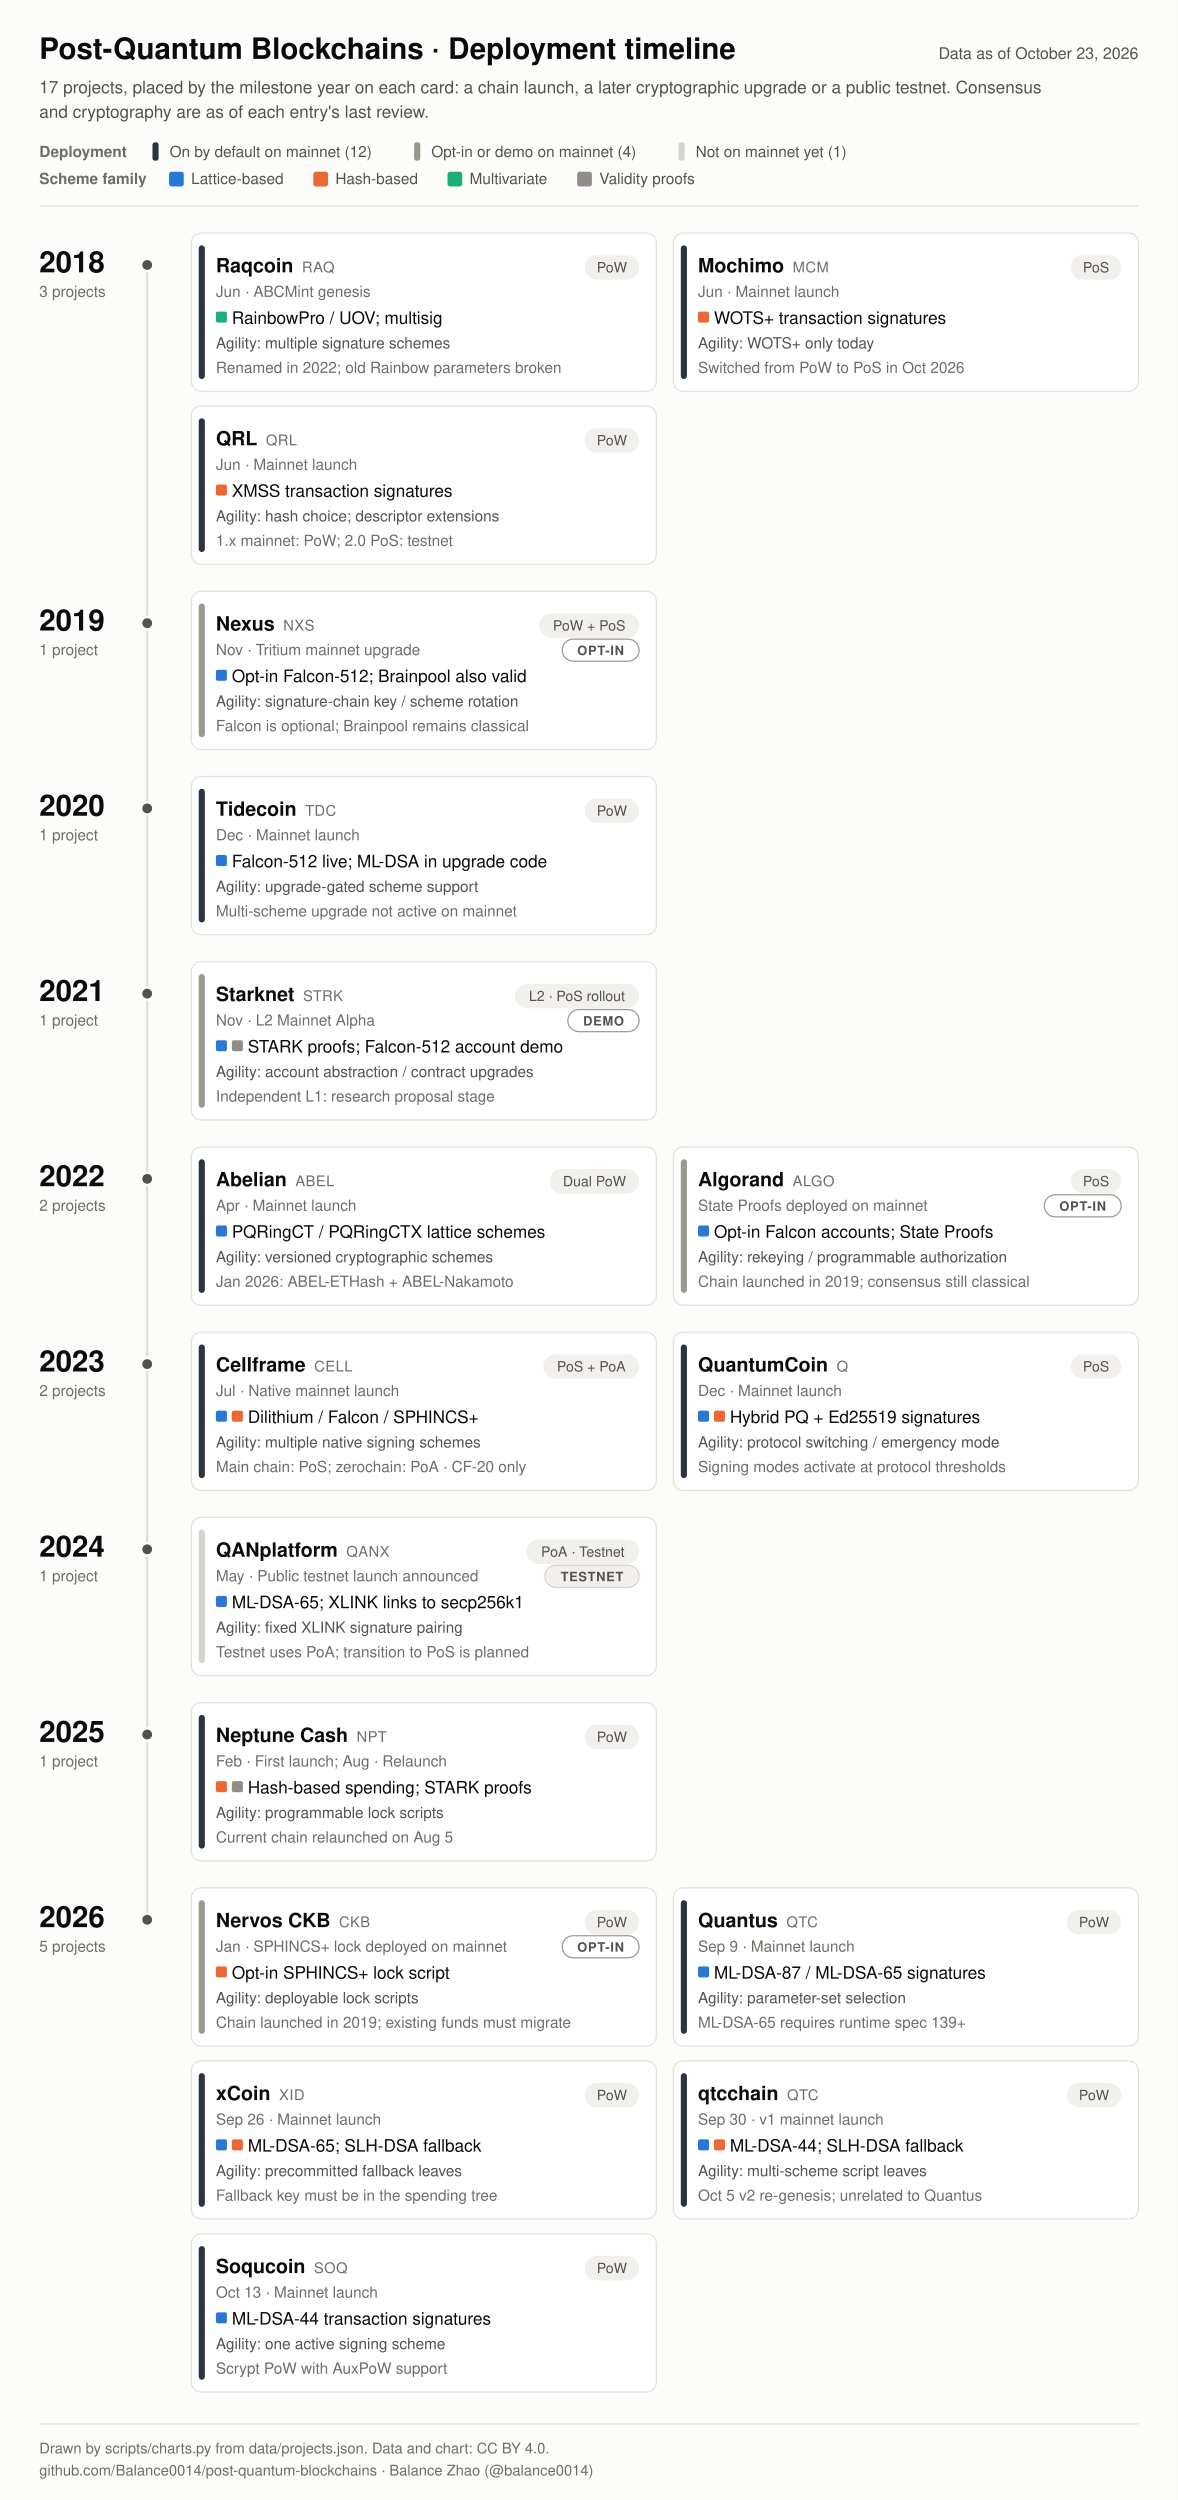
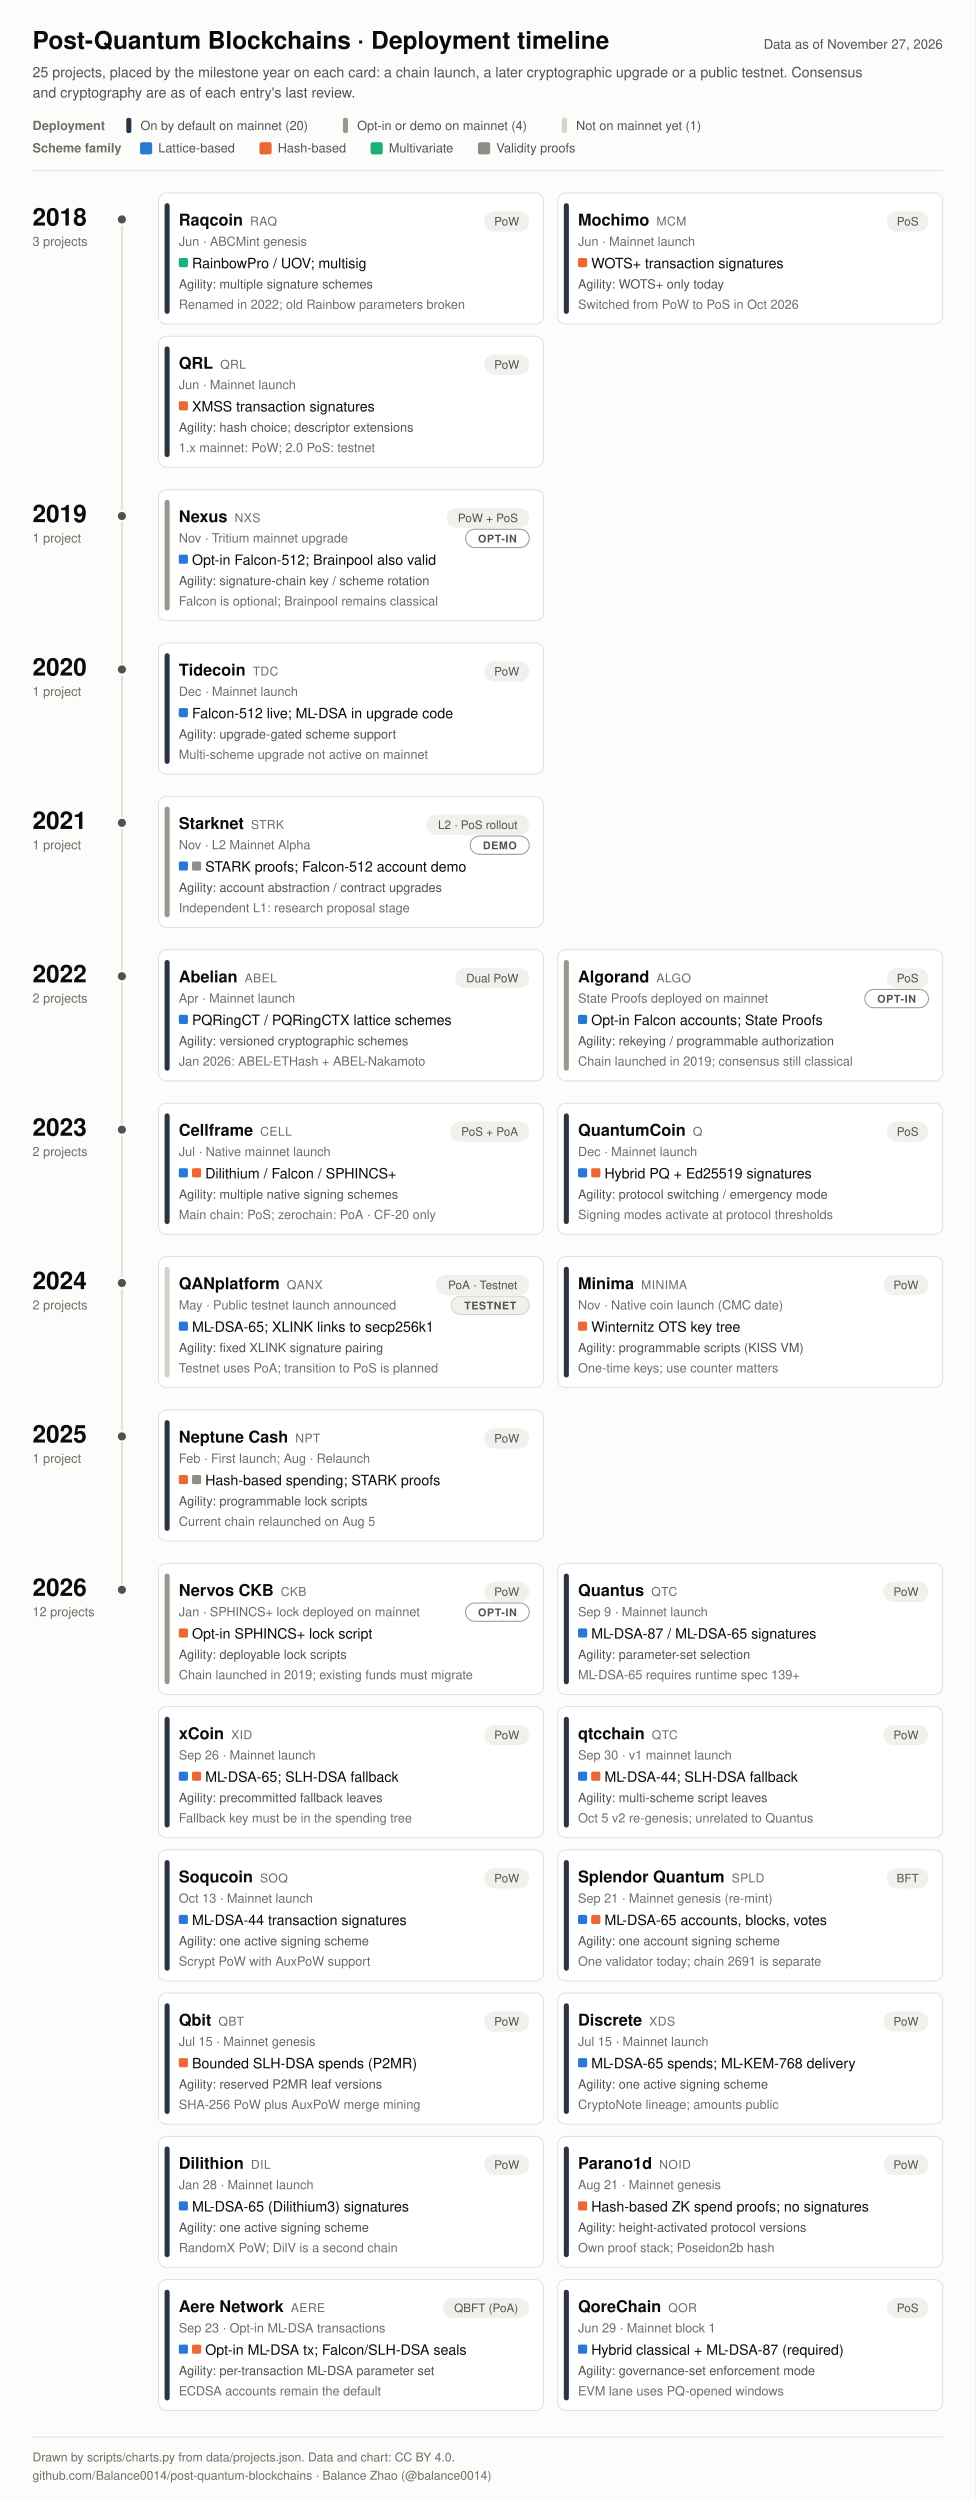
- <svg xmlns="http://www.w3.org/2000/svg" width="960" height="2038" viewBox="0 0 960 2038" font-family="-apple-system, BlinkMacSystemFont, 'Segoe UI', Helvetica, Arial, sans-serif" role="img" aria-labelledby="title desc">
-   <rect x="0" y="0" width="960" height="2038" fill="#fcfcfb" />
+ <svg xmlns="http://www.w3.org/2000/svg" width="960" height="2461" viewBox="0 0 960 2461" font-family="-apple-system, BlinkMacSystemFont, 'Segoe UI', Helvetica, Arial, sans-serif" role="img" aria-labelledby="title desc">
+   <rect x="0" y="0" width="960" height="2461" fill="#fcfcfb" />
  <text x="32" y="48" font-size="24" fill="#0b0b0b" font-weight="700">Post-Quantum Blockchains · Deployment timeline</text>
-   <text x="928" y="48" font-size="13" fill="#52514e" text-anchor="end">Data as of October 23, 2026</text>
-   <text x="32" y="76" font-size="14" fill="#52514e">17 projects, placed by the milestone year on each card: a chain launch, a later cryptographic upgrade or a public testnet. Consensus</text>
+   <text x="928" y="48" font-size="13" fill="#52514e" text-anchor="end">Data as of November 27, 2026</text>
+   <text x="32" y="76" font-size="14" fill="#52514e">25 projects, placed by the milestone year on each card: a chain launch, a later cryptographic upgrade or a public testnet. Consensus</text>
  <text x="32" y="96" font-size="14" fill="#52514e">and cryptography are as of each entry's last review.</text>
  <text x="32" y="128" font-size="12.5" fill="#6e6c66" font-weight="600">Deployment</text>
  <rect x="124.3" y="116" width="5" height="15" fill="#2b3440" rx="2" />
-   <text x="138.3" y="128" font-size="12.5" fill="#52514e">On by default on mainnet (12)</text>
+   <text x="138.3" y="128" font-size="12.5" fill="#52514e">On by default on mainnet (20)</text>
  <rect x="337.6" y="116" width="5" height="15" fill="#9a978f" rx="2" />
  <text x="351.6" y="128" font-size="12.5" fill="#52514e">Opt-in or demo on mainnet (4)</text>
  <rect x="553.1" y="116" width="5" height="15" fill="#d6d3cb" rx="2" />
  <text x="567.1" y="128" font-size="12.5" fill="#52514e">Not on mainnet yet (1)</text>
  <text x="32" y="150" font-size="12.5" fill="#6e6c66" font-weight="600">Scheme family</text>
  <rect x="137.8" y="140" width="12" height="12" fill="#2a78d6" rx="2" />
  <text x="155.8" y="150" font-size="12.5" fill="#52514e">Lattice-based</text>
  <rect x="255.4" y="140" width="12" height="12" fill="#eb6834" rx="2" />
  <text x="273.4" y="150" font-size="12.5" fill="#52514e">Hash-based</text>
  <rect x="364.8" y="140" width="12" height="12" fill="#1baf7a" rx="2" />
  <text x="382.8" y="150" font-size="12.5" fill="#52514e">Multivariate</text>
  <rect x="470.5" y="140" width="12" height="12" fill="#8f8d86" rx="2" />
  <text x="488.5" y="150" font-size="12.5" fill="#52514e">Validity proofs</text>
  <line x1="32" y1="168" x2="928" y2="168" stroke="#e2e0d9" />
  <line x1="120" y1="216" x2="120" y2="1565" stroke="#e2e0d9" stroke-width="2" />
  <circle cx="120" cy="216" r="5" fill="#52514e" stroke="#fcfcfb" stroke-width="2" />
  <circle cx="120" cy="508" r="5" fill="#52514e" stroke="#fcfcfb" stroke-width="2" />
  <circle cx="120" cy="659" r="5" fill="#52514e" stroke="#fcfcfb" stroke-width="2" />
  <circle cx="120" cy="810" r="5" fill="#52514e" stroke="#fcfcfb" stroke-width="2" />
  <circle cx="120" cy="961" r="5" fill="#52514e" stroke="#fcfcfb" stroke-width="2" />
  <circle cx="120" cy="1112" r="5" fill="#52514e" stroke="#fcfcfb" stroke-width="2" />
  <circle cx="120" cy="1263" r="5" fill="#52514e" stroke="#fcfcfb" stroke-width="2" />
  <circle cx="120" cy="1414" r="5" fill="#52514e" stroke="#fcfcfb" stroke-width="2" />
  <circle cx="120" cy="1565" r="5" fill="#52514e" stroke="#fcfcfb" stroke-width="2" />
  <text x="32" y="222" font-size="24" fill="#0b0b0b" font-weight="700">2018</text>
  <text x="32" y="242" font-size="12.5" fill="#6e6c66">3 projects</text>
  <rect x="156" y="190" width="379" height="129" fill="#ffffff" rx="8" stroke="#e2e0d9" />
  <rect x="162" y="200" width="5" height="109" fill="#2b3440" rx="2.5" />
  <text x="176" y="222" font-size="16" fill="#0b0b0b" font-weight="700">Raqcoin<tspan dx="7" font-size="12" font-weight="400" fill="#6e6c66" letter-spacing="0.4">RAQ</tspan>
  </text>
  <rect x="476.6" y="208" width="44.4" height="20" fill="#f1f0ec" rx="10" />
  <text x="498.8" y="222" font-size="11.5" fill="#52514e" text-anchor="middle">PoW</text>
  <text x="176" y="242" font-size="12.5" fill="#6e6c66">Jun · ABCMint genesis</text>
  <rect x="176" y="254" width="9" height="9" fill="#1baf7a" rx="1.5" />
  <text x="189" y="264" font-size="14" fill="#0b0b0b">RainbowPro / UOV; multisig</text>
  <text x="176" y="284" font-size="12.5" fill="#52514e">Agility: multiple signature schemes</text>
  <text x="176" y="304" font-size="12.5" fill="#6e6c66">Renamed in 2022; old Rainbow parameters broken</text>
  <rect x="549" y="190" width="379" height="129" fill="#ffffff" rx="8" stroke="#e2e0d9" />
  <rect x="555" y="200" width="5" height="109" fill="#2b3440" rx="2.5" />
  <text x="569" y="222" font-size="16" fill="#0b0b0b" font-weight="700">Mochimo<tspan dx="7" font-size="12" font-weight="400" fill="#6e6c66" letter-spacing="0.4">MCM</tspan>
  </text>
  <rect x="873" y="208" width="41" height="20" fill="#f1f0ec" rx="10" />
  <text x="893.5" y="222" font-size="11.5" fill="#52514e" text-anchor="middle">PoS</text>
  <text x="569" y="242" font-size="12.5" fill="#6e6c66">Jun · Mainnet launch</text>
  <rect x="569" y="254" width="9" height="9" fill="#eb6834" rx="1.5" />
  <text x="582" y="264" font-size="14" fill="#0b0b0b">WOTS+ transaction signatures</text>
  <text x="569" y="284" font-size="12.5" fill="#52514e">Agility: WOTS+ only today</text>
  <text x="569" y="304" font-size="12.5" fill="#6e6c66">Switched from PoW to PoS in Oct 2026</text>
  <rect x="156" y="331" width="379" height="129" fill="#ffffff" rx="8" stroke="#e2e0d9" />
  <rect x="162" y="341" width="5" height="109" fill="#2b3440" rx="2.5" />
  <text x="176" y="363" font-size="16" fill="#0b0b0b" font-weight="700">QRL<tspan dx="7" font-size="12" font-weight="400" fill="#6e6c66" letter-spacing="0.4">QRL</tspan>
  </text>
  <rect x="476.6" y="349" width="44.4" height="20" fill="#f1f0ec" rx="10" />
  <text x="498.8" y="363" font-size="11.5" fill="#52514e" text-anchor="middle">PoW</text>
  <text x="176" y="383" font-size="12.5" fill="#6e6c66">Jun · Mainnet launch</text>
  <rect x="176" y="395" width="9" height="9" fill="#eb6834" rx="1.5" />
  <text x="189" y="405" font-size="14" fill="#0b0b0b">XMSS transaction signatures</text>
  <text x="176" y="425" font-size="12.5" fill="#52514e">Agility: hash choice; descriptor extensions</text>
  <text x="176" y="445" font-size="12.5" fill="#6e6c66">1.x mainnet: PoW; 2.0 PoS: testnet</text>
  <text x="32" y="514" font-size="24" fill="#0b0b0b" font-weight="700">2019</text>
  <text x="32" y="534" font-size="12.5" fill="#6e6c66">1 project</text>
  <rect x="156" y="482" width="379" height="129" fill="#ffffff" rx="8" stroke="#e2e0d9" />
  <rect x="162" y="492" width="5" height="109" fill="#9a978f" rx="2.5" />
  <text x="176" y="514" font-size="16" fill="#0b0b0b" font-weight="700">Nexus<tspan dx="7" font-size="12" font-weight="400" fill="#6e6c66" letter-spacing="0.4">NXS</tspan>
  </text>
  <rect x="439.6" y="500" width="81.4" height="20" fill="#f1f0ec" rx="10" />
  <text x="480.3" y="514" font-size="11.5" fill="#52514e" text-anchor="middle">PoW + PoS</text>
  <text x="176" y="534" font-size="12.5" fill="#6e6c66">Nov · Tritium mainnet upgrade</text>
  <rect x="458.3" y="521" width="62.7" height="18" fill="#ffffff" rx="9" stroke="#9a978f" />
  <text x="489.6" y="534" font-size="10.5" fill="#52514e" font-weight="700" text-anchor="middle" letter-spacing="0.6">OPT-IN</text>
  <rect x="176" y="546" width="9" height="9" fill="#2a78d6" rx="1.5" />
  <text x="189" y="556" font-size="14" fill="#0b0b0b">Opt-in Falcon-512; Brainpool also valid</text>
  <text x="176" y="576" font-size="12.5" fill="#52514e">Agility: signature-chain key / scheme rotation</text>
  <text x="176" y="596" font-size="12.5" fill="#6e6c66">Falcon is optional; Brainpool remains classical</text>
  <text x="32" y="665" font-size="24" fill="#0b0b0b" font-weight="700">2020</text>
  <text x="32" y="685" font-size="12.5" fill="#6e6c66">1 project</text>
  <rect x="156" y="633" width="379" height="129" fill="#ffffff" rx="8" stroke="#e2e0d9" />
  <rect x="162" y="643" width="5" height="109" fill="#2b3440" rx="2.5" />
  <text x="176" y="665" font-size="16" fill="#0b0b0b" font-weight="700">Tidecoin<tspan dx="7" font-size="12" font-weight="400" fill="#6e6c66" letter-spacing="0.4">TDC</tspan>
  </text>
  <rect x="476.6" y="651" width="44.4" height="20" fill="#f1f0ec" rx="10" />
  <text x="498.8" y="665" font-size="11.5" fill="#52514e" text-anchor="middle">PoW</text>
  <text x="176" y="685" font-size="12.5" fill="#6e6c66">Dec · Mainnet launch</text>
  <rect x="176" y="697" width="9" height="9" fill="#2a78d6" rx="1.5" />
  <text x="189" y="707" font-size="14" fill="#0b0b0b">Falcon-512 live; ML-DSA in upgrade code</text>
  <text x="176" y="727" font-size="12.5" fill="#52514e">Agility: upgrade-gated scheme support</text>
  <text x="176" y="747" font-size="12.5" fill="#6e6c66">Multi-scheme upgrade not active on mainnet</text>
  <text x="32" y="816" font-size="24" fill="#0b0b0b" font-weight="700">2021</text>
  <text x="32" y="836" font-size="12.5" fill="#6e6c66">1 project</text>
  <rect x="156" y="784" width="379" height="129" fill="#ffffff" rx="8" stroke="#e2e0d9" />
  <rect x="162" y="794" width="5" height="109" fill="#9a978f" rx="2.5" />
  <text x="176" y="816" font-size="16" fill="#0b0b0b" font-weight="700">Starknet<tspan dx="7" font-size="12" font-weight="400" fill="#6e6c66" letter-spacing="0.4">STRK</tspan>
  </text>
  <rect x="419.7" y="802" width="101.3" height="20" fill="#f1f0ec" rx="10" />
  <text x="470.3" y="816" font-size="11.5" fill="#52514e" text-anchor="middle">L2 · PoS rollout</text>
  <text x="176" y="836" font-size="12.5" fill="#6e6c66">Nov · L2 Mainnet Alpha</text>
  <rect x="462.9" y="823" width="58.1" height="18" fill="#ffffff" rx="9" stroke="#9a978f" />
  <text x="492" y="836" font-size="10.5" fill="#52514e" font-weight="700" text-anchor="middle" letter-spacing="0.6">DEMO</text>
  <rect x="176" y="848" width="9" height="9" fill="#2a78d6" rx="1.5" />
  <rect x="189" y="848" width="9" height="9" fill="#8f8d86" rx="1.5" />
  <text x="202" y="858" font-size="14" fill="#0b0b0b">STARK proofs; Falcon-512 account demo</text>
  <text x="176" y="878" font-size="12.5" fill="#52514e">Agility: account abstraction / contract upgrades</text>
  <text x="176" y="898" font-size="12.5" fill="#6e6c66">Independent L1: research proposal stage</text>
  <text x="32" y="967" font-size="24" fill="#0b0b0b" font-weight="700">2022</text>
  <text x="32" y="987" font-size="12.5" fill="#6e6c66">2 projects</text>
  <rect x="156" y="935" width="379" height="129" fill="#ffffff" rx="8" stroke="#e2e0d9" />
  <rect x="162" y="945" width="5" height="109" fill="#2b3440" rx="2.5" />
  <text x="176" y="967" font-size="16" fill="#0b0b0b" font-weight="700">Abelian<tspan dx="7" font-size="12" font-weight="400" fill="#6e6c66" letter-spacing="0.4">ABEL</tspan>
  </text>
  <rect x="448.1" y="953" width="72.9" height="20" fill="#f1f0ec" rx="10" />
  <text x="484.6" y="967" font-size="11.5" fill="#52514e" text-anchor="middle">Dual PoW</text>
  <text x="176" y="987" font-size="12.5" fill="#6e6c66">Apr · Mainnet launch</text>
  <rect x="176" y="999" width="9" height="9" fill="#2a78d6" rx="1.5" />
  <text x="189" y="1009" font-size="14" fill="#0b0b0b">PQRingCT / PQRingCTX lattice schemes</text>
  <text x="176" y="1029" font-size="12.5" fill="#52514e">Agility: versioned cryptographic schemes</text>
  <text x="176" y="1049" font-size="12.5" fill="#6e6c66">Jan 2026: ABEL-ETHash + ABEL-Nakamoto</text>
  <rect x="549" y="935" width="379" height="129" fill="#ffffff" rx="8" stroke="#e2e0d9" />
  <rect x="555" y="945" width="5" height="109" fill="#9a978f" rx="2.5" />
  <text x="569" y="967" font-size="16" fill="#0b0b0b" font-weight="700">Algorand<tspan dx="7" font-size="12" font-weight="400" fill="#6e6c66" letter-spacing="0.4">ALGO</tspan>
  </text>
  <rect x="873" y="953" width="41" height="20" fill="#f1f0ec" rx="10" />
  <text x="893.5" y="967" font-size="11.5" fill="#52514e" text-anchor="middle">PoS</text>
  <text x="569" y="987" font-size="12.5" fill="#6e6c66">State Proofs deployed on mainnet</text>
  <rect x="851.3" y="974" width="62.7" height="18" fill="#ffffff" rx="9" stroke="#9a978f" />
  <text x="882.6" y="987" font-size="10.5" fill="#52514e" font-weight="700" text-anchor="middle" letter-spacing="0.6">OPT-IN</text>
  <rect x="569" y="999" width="9" height="9" fill="#2a78d6" rx="1.5" />
  <text x="582" y="1009" font-size="14" fill="#0b0b0b">Opt-in Falcon accounts; State Proofs</text>
  <text x="569" y="1029" font-size="12.5" fill="#52514e">Agility: rekeying / programmable authorization</text>
  <text x="569" y="1049" font-size="12.5" fill="#6e6c66">Chain launched in 2019; consensus still classical</text>
  <text x="32" y="1118" font-size="24" fill="#0b0b0b" font-weight="700">2023</text>
  <text x="32" y="1138" font-size="12.5" fill="#6e6c66">2 projects</text>
  <rect x="156" y="1086" width="379" height="129" fill="#ffffff" rx="8" stroke="#e2e0d9" />
  <rect x="162" y="1096" width="5" height="109" fill="#2b3440" rx="2.5" />
  <text x="176" y="1118" font-size="16" fill="#0b0b0b" font-weight="700">Cellframe<tspan dx="7" font-size="12" font-weight="400" fill="#6e6c66" letter-spacing="0.4">CELL</tspan>
  </text>
  <rect x="443" y="1104" width="78" height="20" fill="#f1f0ec" rx="10" />
  <text x="482" y="1118" font-size="11.5" fill="#52514e" text-anchor="middle">PoS + PoA</text>
  <text x="176" y="1138" font-size="12.5" fill="#6e6c66">Jul · Native mainnet launch</text>
  <rect x="176" y="1150" width="9" height="9" fill="#2a78d6" rx="1.5" />
  <rect x="189" y="1150" width="9" height="9" fill="#eb6834" rx="1.5" />
  <text x="202" y="1160" font-size="14" fill="#0b0b0b">Dilithium / Falcon / SPHINCS+</text>
  <text x="176" y="1180" font-size="12.5" fill="#52514e">Agility: multiple native signing schemes</text>
  <text x="176" y="1200" font-size="12.5" fill="#6e6c66">Main chain: PoS; zerochain: PoA · CF-20 only</text>
  <rect x="549" y="1086" width="379" height="129" fill="#ffffff" rx="8" stroke="#e2e0d9" />
  <rect x="555" y="1096" width="5" height="109" fill="#2b3440" rx="2.5" />
  <text x="569" y="1118" font-size="16" fill="#0b0b0b" font-weight="700">QuantumCoin<tspan dx="7" font-size="12" font-weight="400" fill="#6e6c66" letter-spacing="0.4">Q</tspan>
  </text>
  <rect x="873" y="1104" width="41" height="20" fill="#f1f0ec" rx="10" />
  <text x="893.5" y="1118" font-size="11.5" fill="#52514e" text-anchor="middle">PoS</text>
  <text x="569" y="1138" font-size="12.5" fill="#6e6c66">Dec · Mainnet launch</text>
  <rect x="569" y="1150" width="9" height="9" fill="#2a78d6" rx="1.5" />
  <rect x="582" y="1150" width="9" height="9" fill="#eb6834" rx="1.5" />
  <text x="595" y="1160" font-size="14" fill="#0b0b0b">Hybrid PQ + Ed25519 signatures</text>
  <text x="569" y="1180" font-size="12.5" fill="#52514e">Agility: protocol switching / emergency mode</text>
  <text x="569" y="1200" font-size="12.5" fill="#6e6c66">Signing modes activate at protocol thresholds</text>
  <text x="32" y="1269" font-size="24" fill="#0b0b0b" font-weight="700">2024</text>
-   <text x="32" y="1289" font-size="12.5" fill="#6e6c66">1 project</text>
+   <text x="32" y="1289" font-size="12.5" fill="#6e6c66">2 projects</text>
  <rect x="156" y="1237" width="379" height="129" fill="#ffffff" rx="8" stroke="#e2e0d9" />
  <rect x="162" y="1247" width="5" height="109" fill="#d6d3cb" rx="2.5" />
  <text x="176" y="1269" font-size="16" fill="#0b0b0b" font-weight="700">QANplatform<tspan dx="7" font-size="12" font-weight="400" fill="#6e6c66" letter-spacing="0.4">QANX</tspan>
  </text>
  <rect x="429.1" y="1255" width="91.9" height="20" fill="#f1f0ec" rx="10" />
  <text x="475.1" y="1269" font-size="11.5" fill="#52514e" text-anchor="middle">PoA · Testnet</text>
  <text x="176" y="1289" font-size="12.5" fill="#6e6c66">May · Public testnet launch announced</text>
  <rect x="444.2" y="1276" width="76.8" height="18" fill="#f1f0ec" rx="9" stroke="#d6d3cb" />
  <text x="482.6" y="1289" font-size="10.5" fill="#52514e" font-weight="700" text-anchor="middle" letter-spacing="0.6">TESTNET</text>
  <rect x="176" y="1301" width="9" height="9" fill="#2a78d6" rx="1.5" />
  <text x="189" y="1311" font-size="14" fill="#0b0b0b">ML-DSA-65; XLINK links to secp256k1</text>
  <text x="176" y="1331" font-size="12.5" fill="#52514e">Agility: fixed XLINK signature pairing</text>
  <text x="176" y="1351" font-size="12.5" fill="#6e6c66">Testnet uses PoA; transition to PoS is planned</text>
+   <rect x="549" y="1237" width="379" height="129" fill="#ffffff" rx="8" stroke="#e2e0d9" />
+   <rect x="555" y="1247" width="5" height="109" fill="#2b3440" rx="2.5" />
+   <text x="569" y="1269" font-size="16" fill="#0b0b0b" font-weight="700">Minima<tspan dx="7" font-size="12" font-weight="400" fill="#6e6c66" letter-spacing="0.4">MINIMA</tspan>
+   </text>
+   <rect x="869.6" y="1255" width="44.4" height="20" fill="#f1f0ec" rx="10" />
+   <text x="891.8" y="1269" font-size="11.5" fill="#52514e" text-anchor="middle">PoW</text>
+   <text x="569" y="1289" font-size="12.5" fill="#6e6c66">Nov · Native coin launch (CMC date)</text>
+   <rect x="569" y="1301" width="9" height="9" fill="#eb6834" rx="1.5" />
+   <text x="582" y="1311" font-size="14" fill="#0b0b0b">Winternitz OTS key tree</text>
+   <text x="569" y="1331" font-size="12.5" fill="#52514e">Agility: programmable scripts (KISS VM)</text>
+   <text x="569" y="1351" font-size="12.5" fill="#6e6c66">One-time keys; use counter matters</text>
  <text x="32" y="1420" font-size="24" fill="#0b0b0b" font-weight="700">2025</text>
  <text x="32" y="1440" font-size="12.5" fill="#6e6c66">1 project</text>
  <rect x="156" y="1388" width="379" height="129" fill="#ffffff" rx="8" stroke="#e2e0d9" />
  <rect x="162" y="1398" width="5" height="109" fill="#2b3440" rx="2.5" />
  <text x="176" y="1420" font-size="16" fill="#0b0b0b" font-weight="700">Neptune Cash<tspan dx="7" font-size="12" font-weight="400" fill="#6e6c66" letter-spacing="0.4">NPT</tspan>
  </text>
  <rect x="476.6" y="1406" width="44.4" height="20" fill="#f1f0ec" rx="10" />
  <text x="498.8" y="1420" font-size="11.5" fill="#52514e" text-anchor="middle">PoW</text>
  <text x="176" y="1440" font-size="12.5" fill="#6e6c66">Feb · First launch; Aug · Relaunch</text>
  <rect x="176" y="1452" width="9" height="9" fill="#eb6834" rx="1.5" />
  <rect x="189" y="1452" width="9" height="9" fill="#8f8d86" rx="1.5" />
  <text x="202" y="1462" font-size="14" fill="#0b0b0b">Hash-based spending; STARK proofs</text>
  <text x="176" y="1482" font-size="12.5" fill="#52514e">Agility: programmable lock scripts</text>
  <text x="176" y="1502" font-size="12.5" fill="#6e6c66">Current chain relaunched on Aug 5</text>
  <text x="32" y="1571" font-size="24" fill="#0b0b0b" font-weight="700">2026</text>
-   <text x="32" y="1591" font-size="12.5" fill="#6e6c66">5 projects</text>
+   <text x="32" y="1591" font-size="12.5" fill="#6e6c66">12 projects</text>
  <rect x="156" y="1539" width="379" height="129" fill="#ffffff" rx="8" stroke="#e2e0d9" />
  <rect x="162" y="1549" width="5" height="109" fill="#9a978f" rx="2.5" />
  <text x="176" y="1571" font-size="16" fill="#0b0b0b" font-weight="700">Nervos CKB<tspan dx="7" font-size="12" font-weight="400" fill="#6e6c66" letter-spacing="0.4">CKB</tspan>
  </text>
  <rect x="476.6" y="1557" width="44.4" height="20" fill="#f1f0ec" rx="10" />
  <text x="498.8" y="1571" font-size="11.5" fill="#52514e" text-anchor="middle">PoW</text>
  <text x="176" y="1591" font-size="12.5" fill="#6e6c66">Jan · SPHINCS+ lock deployed on mainnet</text>
  <rect x="458.3" y="1578" width="62.7" height="18" fill="#ffffff" rx="9" stroke="#9a978f" />
  <text x="489.6" y="1591" font-size="10.5" fill="#52514e" font-weight="700" text-anchor="middle" letter-spacing="0.6">OPT-IN</text>
  <rect x="176" y="1603" width="9" height="9" fill="#eb6834" rx="1.5" />
  <text x="189" y="1613" font-size="14" fill="#0b0b0b">Opt-in SPHINCS+ lock script</text>
  <text x="176" y="1633" font-size="12.5" fill="#52514e">Agility: deployable lock scripts</text>
  <text x="176" y="1653" font-size="12.5" fill="#6e6c66">Chain launched in 2019; existing funds must migrate</text>
  <rect x="549" y="1539" width="379" height="129" fill="#ffffff" rx="8" stroke="#e2e0d9" />
  <rect x="555" y="1549" width="5" height="109" fill="#2b3440" rx="2.5" />
  <text x="569" y="1571" font-size="16" fill="#0b0b0b" font-weight="700">Quantus<tspan dx="7" font-size="12" font-weight="400" fill="#6e6c66" letter-spacing="0.4">QTC</tspan>
  </text>
  <rect x="869.6" y="1557" width="44.4" height="20" fill="#f1f0ec" rx="10" />
  <text x="891.8" y="1571" font-size="11.5" fill="#52514e" text-anchor="middle">PoW</text>
  <text x="569" y="1591" font-size="12.5" fill="#6e6c66">Sep 9 · Mainnet launch</text>
  <rect x="569" y="1603" width="9" height="9" fill="#2a78d6" rx="1.5" />
  <text x="582" y="1613" font-size="14" fill="#0b0b0b">ML-DSA-87 / ML-DSA-65 signatures</text>
  <text x="569" y="1633" font-size="12.5" fill="#52514e">Agility: parameter-set selection</text>
  <text x="569" y="1653" font-size="12.5" fill="#6e6c66">ML-DSA-65 requires runtime spec 139+</text>
  <rect x="156" y="1680" width="379" height="129" fill="#ffffff" rx="8" stroke="#e2e0d9" />
  <rect x="162" y="1690" width="5" height="109" fill="#2b3440" rx="2.5" />
  <text x="176" y="1712" font-size="16" fill="#0b0b0b" font-weight="700">xCoin<tspan dx="7" font-size="12" font-weight="400" fill="#6e6c66" letter-spacing="0.4">XID</tspan>
  </text>
  <rect x="476.6" y="1698" width="44.4" height="20" fill="#f1f0ec" rx="10" />
  <text x="498.8" y="1712" font-size="11.5" fill="#52514e" text-anchor="middle">PoW</text>
  <text x="176" y="1732" font-size="12.5" fill="#6e6c66">Sep 26 · Mainnet launch</text>
  <rect x="176" y="1744" width="9" height="9" fill="#2a78d6" rx="1.5" />
  <rect x="189" y="1744" width="9" height="9" fill="#eb6834" rx="1.5" />
  <text x="202" y="1754" font-size="14" fill="#0b0b0b">ML-DSA-65; SLH-DSA fallback</text>
  <text x="176" y="1774" font-size="12.5" fill="#52514e">Agility: precommitted fallback leaves</text>
  <text x="176" y="1794" font-size="12.5" fill="#6e6c66">Fallback key must be in the spending tree</text>
  <rect x="549" y="1680" width="379" height="129" fill="#ffffff" rx="8" stroke="#e2e0d9" />
  <rect x="555" y="1690" width="5" height="109" fill="#2b3440" rx="2.5" />
  <text x="569" y="1712" font-size="16" fill="#0b0b0b" font-weight="700">qtcchain<tspan dx="7" font-size="12" font-weight="400" fill="#6e6c66" letter-spacing="0.4">QTC</tspan>
  </text>
  <rect x="869.6" y="1698" width="44.4" height="20" fill="#f1f0ec" rx="10" />
  <text x="891.8" y="1712" font-size="11.5" fill="#52514e" text-anchor="middle">PoW</text>
  <text x="569" y="1732" font-size="12.5" fill="#6e6c66">Sep 30 · v1 mainnet launch</text>
  <rect x="569" y="1744" width="9" height="9" fill="#2a78d6" rx="1.5" />
  <rect x="582" y="1744" width="9" height="9" fill="#eb6834" rx="1.5" />
  <text x="595" y="1754" font-size="14" fill="#0b0b0b">ML-DSA-44; SLH-DSA fallback</text>
  <text x="569" y="1774" font-size="12.5" fill="#52514e">Agility: multi-scheme script leaves</text>
  <text x="569" y="1794" font-size="12.5" fill="#6e6c66">Oct 5 v2 re-genesis; unrelated to Quantus</text>
  <rect x="156" y="1821" width="379" height="129" fill="#ffffff" rx="8" stroke="#e2e0d9" />
  <rect x="162" y="1831" width="5" height="109" fill="#2b3440" rx="2.5" />
  <text x="176" y="1853" font-size="16" fill="#0b0b0b" font-weight="700">Soqucoin<tspan dx="7" font-size="12" font-weight="400" fill="#6e6c66" letter-spacing="0.4">SOQ</tspan>
  </text>
  <rect x="476.6" y="1839" width="44.4" height="20" fill="#f1f0ec" rx="10" />
  <text x="498.8" y="1853" font-size="11.5" fill="#52514e" text-anchor="middle">PoW</text>
  <text x="176" y="1873" font-size="12.5" fill="#6e6c66">Oct 13 · Mainnet launch</text>
  <rect x="176" y="1885" width="9" height="9" fill="#2a78d6" rx="1.5" />
  <text x="189" y="1895" font-size="14" fill="#0b0b0b">ML-DSA-44 transaction signatures</text>
  <text x="176" y="1915" font-size="12.5" fill="#52514e">Agility: one active signing scheme</text>
  <text x="176" y="1935" font-size="12.5" fill="#6e6c66">Scrypt PoW with AuxPoW support</text>
-   <line x1="32" y1="1976" x2="928" y2="1976" stroke="#e2e0d9" />
-   <text x="32" y="2000" font-size="12" fill="#6e6c66">Drawn by scripts/charts.py from data/projects.json. Data and chart: CC BY 4.0.</text>
-   <text x="32" y="2018" font-size="12" fill="#6e6c66">github.com/Balance0014/post-quantum-blockchains · Balance Zhao (@balance0014)</text>
+   <rect x="549" y="1821" width="379" height="129" fill="#ffffff" rx="8" stroke="#e2e0d9" />
+   <rect x="555" y="1831" width="5" height="109" fill="#2b3440" rx="2.5" />
+   <text x="569" y="1853" font-size="16" fill="#0b0b0b" font-weight="700">Splendor Quantum<tspan dx="7" font-size="12" font-weight="400" fill="#6e6c66" letter-spacing="0.4">SPLD</tspan>
+   </text>
+   <rect x="873" y="1839" width="41" height="20" fill="#f1f0ec" rx="10" />
+   <text x="893.5" y="1853" font-size="11.5" fill="#52514e" text-anchor="middle">BFT</text>
+   <text x="569" y="1873" font-size="12.5" fill="#6e6c66">Sep 21 · Mainnet genesis (re-mint)</text>
+   <rect x="569" y="1885" width="9" height="9" fill="#2a78d6" rx="1.5" />
+   <rect x="582" y="1885" width="9" height="9" fill="#eb6834" rx="1.5" />
+   <text x="595" y="1895" font-size="14" fill="#0b0b0b">ML-DSA-65 accounts, blocks, votes</text>
+   <text x="569" y="1915" font-size="12.5" fill="#52514e">Agility: one account signing scheme</text>
+   <text x="569" y="1935" font-size="12.5" fill="#6e6c66">One validator today; chain 2691 is separate</text>
+   <rect x="156" y="1962" width="379" height="129" fill="#ffffff" rx="8" stroke="#e2e0d9" />
+   <rect x="162" y="1972" width="5" height="109" fill="#2b3440" rx="2.5" />
+   <text x="176" y="1994" font-size="16" fill="#0b0b0b" font-weight="700">Qbit<tspan dx="7" font-size="12" font-weight="400" fill="#6e6c66" letter-spacing="0.4">QBT</tspan>
+   </text>
+   <rect x="476.6" y="1980" width="44.4" height="20" fill="#f1f0ec" rx="10" />
+   <text x="498.8" y="1994" font-size="11.5" fill="#52514e" text-anchor="middle">PoW</text>
+   <text x="176" y="2014" font-size="12.5" fill="#6e6c66">Jul 15 · Mainnet genesis</text>
+   <rect x="176" y="2026" width="9" height="9" fill="#eb6834" rx="1.5" />
+   <text x="189" y="2036" font-size="14" fill="#0b0b0b">Bounded SLH-DSA spends (P2MR)</text>
+   <text x="176" y="2056" font-size="12.5" fill="#52514e">Agility: reserved P2MR leaf versions</text>
+   <text x="176" y="2076" font-size="12.5" fill="#6e6c66">SHA-256 PoW plus AuxPoW merge mining</text>
+   <rect x="549" y="1962" width="379" height="129" fill="#ffffff" rx="8" stroke="#e2e0d9" />
+   <rect x="555" y="1972" width="5" height="109" fill="#2b3440" rx="2.5" />
+   <text x="569" y="1994" font-size="16" fill="#0b0b0b" font-weight="700">Discrete<tspan dx="7" font-size="12" font-weight="400" fill="#6e6c66" letter-spacing="0.4">XDS</tspan>
+   </text>
+   <rect x="869.6" y="1980" width="44.4" height="20" fill="#f1f0ec" rx="10" />
+   <text x="891.8" y="1994" font-size="11.5" fill="#52514e" text-anchor="middle">PoW</text>
+   <text x="569" y="2014" font-size="12.5" fill="#6e6c66">Jul 15 · Mainnet launch</text>
+   <rect x="569" y="2026" width="9" height="9" fill="#2a78d6" rx="1.5" />
+   <text x="582" y="2036" font-size="14" fill="#0b0b0b">ML-DSA-65 spends; ML-KEM-768 delivery</text>
+   <text x="569" y="2056" font-size="12.5" fill="#52514e">Agility: one active signing scheme</text>
+   <text x="569" y="2076" font-size="12.5" fill="#6e6c66">CryptoNote lineage; amounts public</text>
+   <rect x="156" y="2103" width="379" height="129" fill="#ffffff" rx="8" stroke="#e2e0d9" />
+   <rect x="162" y="2113" width="5" height="109" fill="#2b3440" rx="2.5" />
+   <text x="176" y="2135" font-size="16" fill="#0b0b0b" font-weight="700">Dilithion<tspan dx="7" font-size="12" font-weight="400" fill="#6e6c66" letter-spacing="0.4">DIL</tspan>
+   </text>
+   <rect x="476.6" y="2121" width="44.4" height="20" fill="#f1f0ec" rx="10" />
+   <text x="498.8" y="2135" font-size="11.5" fill="#52514e" text-anchor="middle">PoW</text>
+   <text x="176" y="2155" font-size="12.5" fill="#6e6c66">Jan 28 · Mainnet launch</text>
+   <rect x="176" y="2167" width="9" height="9" fill="#2a78d6" rx="1.5" />
+   <text x="189" y="2177" font-size="14" fill="#0b0b0b">ML-DSA-65 (Dilithium3) signatures</text>
+   <text x="176" y="2197" font-size="12.5" fill="#52514e">Agility: one active signing scheme</text>
+   <text x="176" y="2217" font-size="12.5" fill="#6e6c66">RandomX PoW; DilV is a second chain</text>
+   <rect x="549" y="2103" width="379" height="129" fill="#ffffff" rx="8" stroke="#e2e0d9" />
+   <rect x="555" y="2113" width="5" height="109" fill="#2b3440" rx="2.5" />
+   <text x="569" y="2135" font-size="16" fill="#0b0b0b" font-weight="700">Parano1d<tspan dx="7" font-size="12" font-weight="400" fill="#6e6c66" letter-spacing="0.4">NOID</tspan>
+   </text>
+   <rect x="869.6" y="2121" width="44.4" height="20" fill="#f1f0ec" rx="10" />
+   <text x="891.8" y="2135" font-size="11.5" fill="#52514e" text-anchor="middle">PoW</text>
+   <text x="569" y="2155" font-size="12.5" fill="#6e6c66">Aug 21 · Mainnet genesis</text>
+   <rect x="569" y="2167" width="9" height="9" fill="#eb6834" rx="1.5" />
+   <text x="582" y="2177" font-size="14" fill="#0b0b0b">Hash-based ZK spend proofs; no signatures</text>
+   <text x="569" y="2197" font-size="12.5" fill="#52514e">Agility: height-activated protocol versions</text>
+   <text x="569" y="2217" font-size="12.5" fill="#6e6c66">Own proof stack; Poseidon2b hash</text>
+   <rect x="156" y="2244" width="379" height="129" fill="#ffffff" rx="8" stroke="#e2e0d9" />
+   <rect x="162" y="2254" width="5" height="109" fill="#2b3440" rx="2.5" />
+   <text x="176" y="2276" font-size="16" fill="#0b0b0b" font-weight="700">Aere Network<tspan dx="7" font-size="12" font-weight="400" fill="#6e6c66" letter-spacing="0.4">AERE</tspan>
+   </text>
+   <rect x="435.9" y="2262" width="85.1" height="20" fill="#f1f0ec" rx="10" />
+   <text x="478.5" y="2276" font-size="11.5" fill="#52514e" text-anchor="middle">QBFT (PoA)</text>
+   <text x="176" y="2296" font-size="12.5" fill="#6e6c66">Sep 23 · Opt-in ML-DSA transactions</text>
+   <rect x="176" y="2308" width="9" height="9" fill="#2a78d6" rx="1.5" />
+   <rect x="189" y="2308" width="9" height="9" fill="#eb6834" rx="1.5" />
+   <text x="202" y="2318" font-size="14" fill="#0b0b0b">Opt-in ML-DSA tx; Falcon/SLH-DSA seals</text>
+   <text x="176" y="2338" font-size="12.5" fill="#52514e">Agility: per-transaction ML-DSA parameter set</text>
+   <text x="176" y="2358" font-size="12.5" fill="#6e6c66">ECDSA accounts remain the default</text>
+   <rect x="549" y="2244" width="379" height="129" fill="#ffffff" rx="8" stroke="#e2e0d9" />
+   <rect x="555" y="2254" width="5" height="109" fill="#2b3440" rx="2.5" />
+   <text x="569" y="2276" font-size="16" fill="#0b0b0b" font-weight="700">QoreChain<tspan dx="7" font-size="12" font-weight="400" fill="#6e6c66" letter-spacing="0.4">QOR</tspan>
+   </text>
+   <rect x="873" y="2262" width="41" height="20" fill="#f1f0ec" rx="10" />
+   <text x="893.5" y="2276" font-size="11.5" fill="#52514e" text-anchor="middle">PoS</text>
+   <text x="569" y="2296" font-size="12.5" fill="#6e6c66">Jun 29 · Mainnet block 1</text>
+   <rect x="569" y="2308" width="9" height="9" fill="#2a78d6" rx="1.5" />
+   <text x="582" y="2318" font-size="14" fill="#0b0b0b">Hybrid classical + ML-DSA-87 (required)</text>
+   <text x="569" y="2338" font-size="12.5" fill="#52514e">Agility: governance-set enforcement mode</text>
+   <text x="569" y="2358" font-size="12.5" fill="#6e6c66">EVM lane uses PQ-opened windows</text>
+   <line x1="32" y1="2399" x2="928" y2="2399" stroke="#e2e0d9" />
+   <text x="32" y="2423" font-size="12" fill="#6e6c66">Drawn by scripts/charts.py from data/projects.json. Data and chart: CC BY 4.0.</text>
+   <text x="32" y="2441" font-size="12" fill="#6e6c66">github.com/Balance0014/post-quantum-blockchains · Balance Zhao (@balance0014)</text>
</svg>
